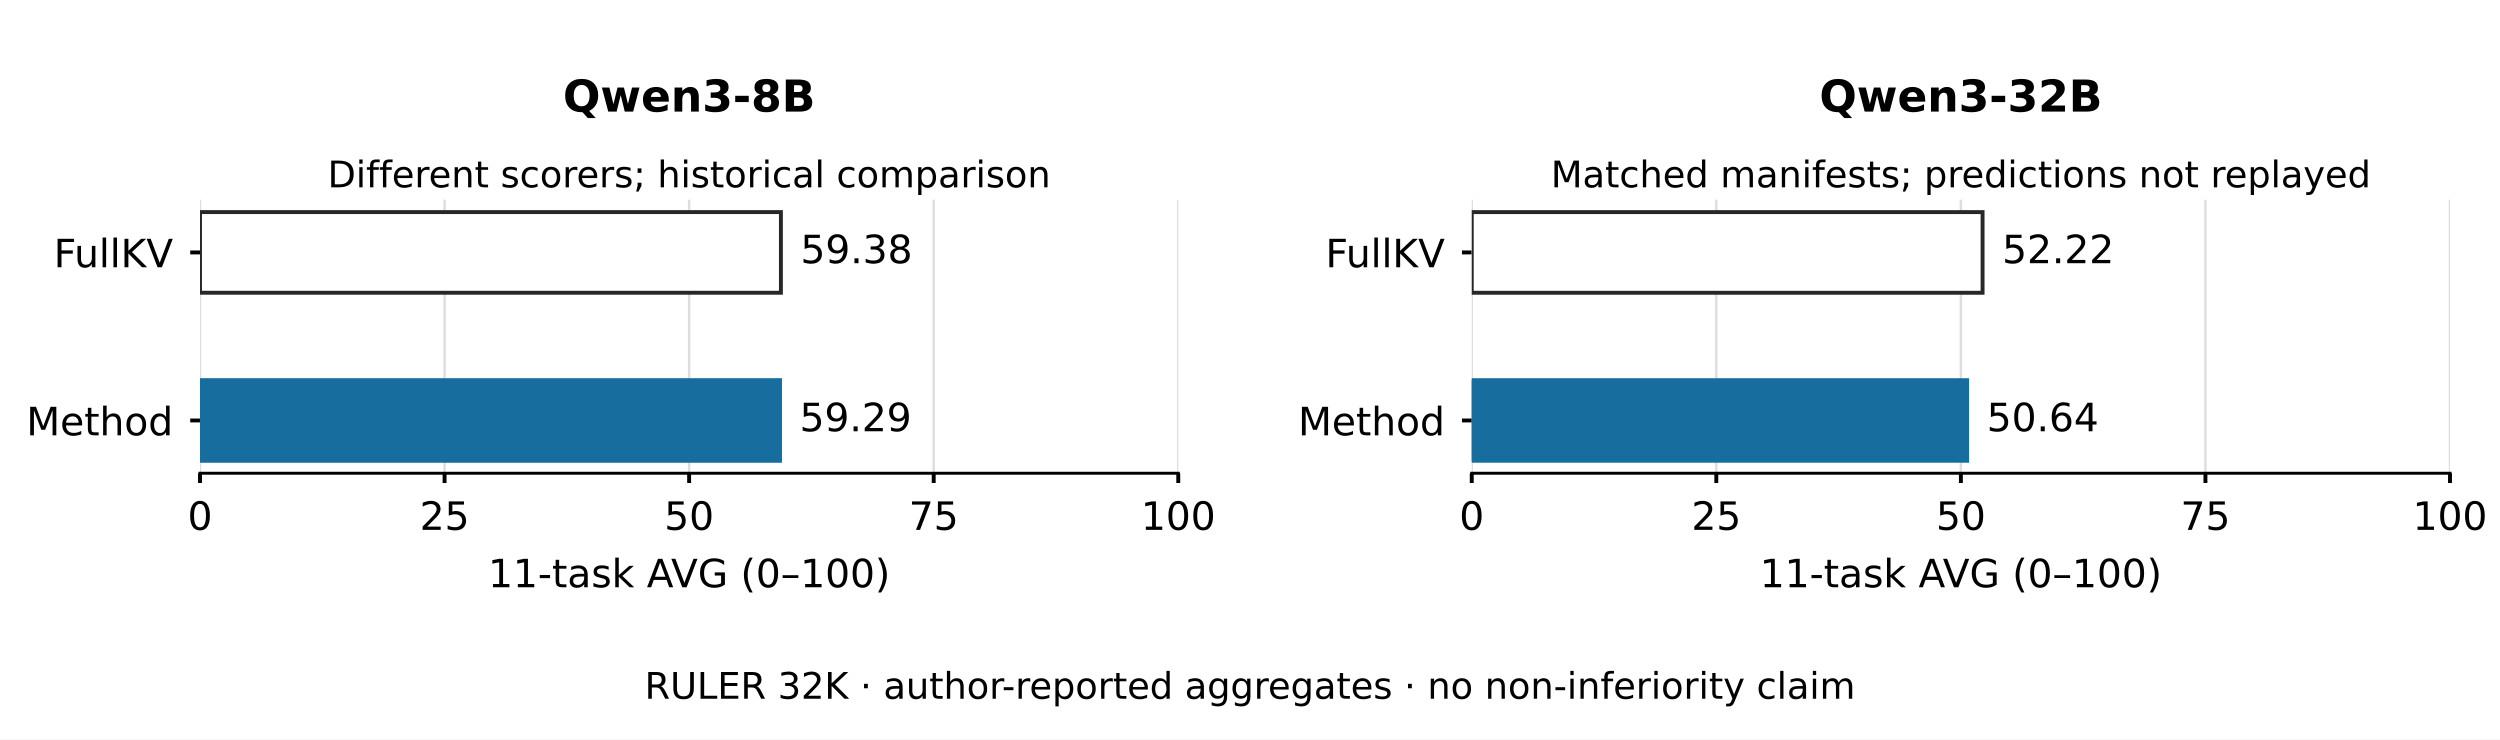
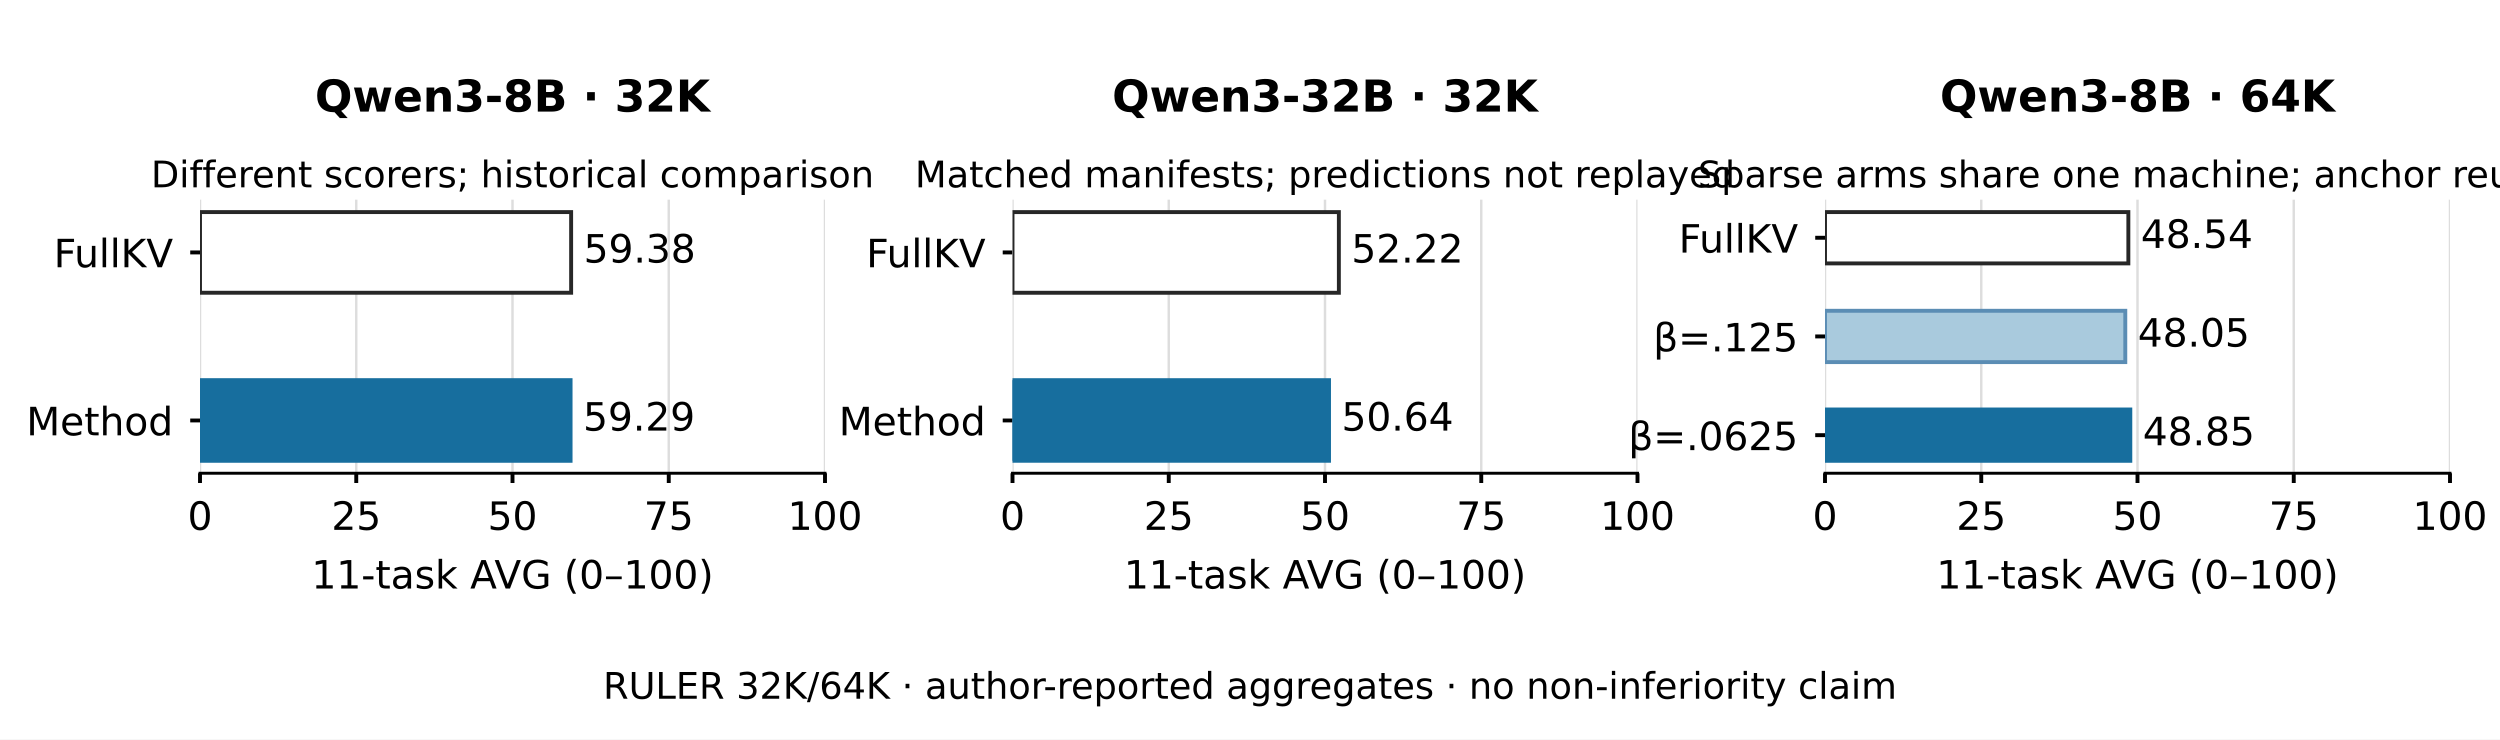
<svg xmlns="http://www.w3.org/2000/svg" xmlns:xlink="http://www.w3.org/1999/xlink" width="511.2pt" height="151.2pt" viewBox="0 0 511.2 151.2" version="1.1">
  <defs>
    <style type="text/css">*{stroke-linejoin: round; stroke-linecap: butt}</style>
  </defs>
  <g id="figure_1">
    <g id="patch_1">
      <path d="M 0 151.2  L 511.2 151.2  L 511.2 0  L 0 0  z " style="fill: #ffffff" />
    </g>
    <g id="axes_1">
      <g id="patch_2">
-         <path d="M 40.896 96.768  L 240.931 96.768  L 240.931 40.824  L 40.896 40.824  z " style="fill: #ffffff" />
+         <path d="M 40.896 96.768  L 168.696 96.768  L 168.696 40.824  L 40.896 40.824  z " style="fill: #ffffff" />
      </g>
      <g id="matplotlib.axis_1">
        <g id="xtick_1">
          <g id="line2d_1">
-             <path d="M 40.896 96.768  L 40.896 40.824  " clip-path="url(#pa87dd25553)" style="fill: none; stroke: #dddddd; stroke-width: 0.5; stroke-linecap: square" />
+             <path d="M 40.896 96.768  L 40.896 40.824  " clip-path="url(#p03a1dec776)" style="fill: none; stroke: #dddddd; stroke-width: 0.5; stroke-linecap: square" />
          </g>
          <g id="line2d_2">
            <defs>
-               <path id="m33d8950fba" d="M 0 0  L 0 2  " style="stroke: #000000; stroke-width: 0.8" />
+               <path id="mc6512f247d" d="M 0 0  L 0 2  " style="stroke: #000000; stroke-width: 0.8" />
            </defs>
            <g>
-               <use xlink:href="#m33d8950fba" x="40.896" y="96.768" style="stroke: #000000; stroke-width: 0.8" />
+               <use xlink:href="#mc6512f247d" x="40.896" y="96.768" style="stroke: #000000; stroke-width: 0.8" />
            </g>
          </g>
          <g id="text_1">
-             <text style="font-size: 8px; font-family: 'DejaVu Sans'; text-anchor: middle" x="40.896" y="108.347" transform="rotate(-0 40.896 108.3468)">0</text>
+             <text style="font-size: 8px; font-family: 'DejaVu Sans'; text-anchor: middle" x="40.896" y="108.346" transform="rotate(-0 40.896 108.3461)">0</text>
          </g>
        </g>
        <g id="xtick_2">
          <g id="line2d_3">
-             <path d="M 90.905 96.768  L 90.905 40.824  " clip-path="url(#pa87dd25553)" style="fill: none; stroke: #dddddd; stroke-width: 0.5; stroke-linecap: square" />
+             <path d="M 72.846 96.768  L 72.846 40.824  " clip-path="url(#p03a1dec776)" style="fill: none; stroke: #dddddd; stroke-width: 0.5; stroke-linecap: square" />
          </g>
          <g id="line2d_4">
            <g>
-               <use xlink:href="#m33d8950fba" x="90.905" y="96.768" style="stroke: #000000; stroke-width: 0.8" />
+               <use xlink:href="#mc6512f247d" x="72.846" y="96.768" style="stroke: #000000; stroke-width: 0.8" />
            </g>
          </g>
          <g id="text_2">
-             <text style="font-size: 8px; font-family: 'DejaVu Sans'; text-anchor: middle" x="90.905" y="108.347" transform="rotate(-0 90.9047 108.3468)">25</text>
+             <text style="font-size: 8px; font-family: 'DejaVu Sans'; text-anchor: middle" x="72.846" y="108.346" transform="rotate(-0 72.846 108.3461)">25</text>
          </g>
        </g>
        <g id="xtick_3">
          <g id="line2d_5">
-             <path d="M 140.913 96.768  L 140.913 40.824  " clip-path="url(#pa87dd25553)" style="fill: none; stroke: #dddddd; stroke-width: 0.5; stroke-linecap: square" />
+             <path d="M 104.796 96.768  L 104.796 40.824  " clip-path="url(#p03a1dec776)" style="fill: none; stroke: #dddddd; stroke-width: 0.5; stroke-linecap: square" />
          </g>
          <g id="line2d_6">
            <g>
-               <use xlink:href="#m33d8950fba" x="140.913" y="96.768" style="stroke: #000000; stroke-width: 0.8" />
+               <use xlink:href="#mc6512f247d" x="104.796" y="96.768" style="stroke: #000000; stroke-width: 0.8" />
            </g>
          </g>
          <g id="text_3">
-             <text style="font-size: 8px; font-family: 'DejaVu Sans'; text-anchor: middle" x="140.913" y="108.347" transform="rotate(-0 140.9134 108.3468)">50</text>
+             <text style="font-size: 8px; font-family: 'DejaVu Sans'; text-anchor: middle" x="104.796" y="108.346" transform="rotate(-0 104.796 108.3461)">50</text>
          </g>
        </g>
        <g id="xtick_4">
          <g id="line2d_7">
-             <path d="M 190.922 96.768  L 190.922 40.824  " clip-path="url(#pa87dd25553)" style="fill: none; stroke: #dddddd; stroke-width: 0.5; stroke-linecap: square" />
+             <path d="M 136.746 96.768  L 136.746 40.824  " clip-path="url(#p03a1dec776)" style="fill: none; stroke: #dddddd; stroke-width: 0.5; stroke-linecap: square" />
          </g>
          <g id="line2d_8">
            <g>
-               <use xlink:href="#m33d8950fba" x="190.922" y="96.768" style="stroke: #000000; stroke-width: 0.8" />
+               <use xlink:href="#mc6512f247d" x="136.746" y="96.768" style="stroke: #000000; stroke-width: 0.8" />
            </g>
          </g>
          <g id="text_4">
-             <text style="font-size: 8px; font-family: 'DejaVu Sans'; text-anchor: middle" x="190.922" y="108.347" transform="rotate(-0 190.9221 108.3468)">75</text>
+             <text style="font-size: 8px; font-family: 'DejaVu Sans'; text-anchor: middle" x="136.746" y="108.346" transform="rotate(-0 136.746 108.3461)">75</text>
          </g>
        </g>
        <g id="xtick_5">
          <g id="line2d_9">
-             <path d="M 240.931 96.768  L 240.931 40.824  " clip-path="url(#pa87dd25553)" style="fill: none; stroke: #dddddd; stroke-width: 0.5; stroke-linecap: square" />
+             <path d="M 168.696 96.768  L 168.696 40.824  " clip-path="url(#p03a1dec776)" style="fill: none; stroke: #dddddd; stroke-width: 0.5; stroke-linecap: square" />
          </g>
          <g id="line2d_10">
            <g>
-               <use xlink:href="#m33d8950fba" x="240.931" y="96.768" style="stroke: #000000; stroke-width: 0.8" />
+               <use xlink:href="#mc6512f247d" x="168.696" y="96.768" style="stroke: #000000; stroke-width: 0.8" />
            </g>
          </g>
          <g id="text_5">
-             <text style="font-size: 8px; font-family: 'DejaVu Sans'; text-anchor: middle" x="240.931" y="108.347" transform="rotate(-0 240.9308 108.3468)">100</text>
+             <text style="font-size: 8px; font-family: 'DejaVu Sans'; text-anchor: middle" x="168.696" y="108.346" transform="rotate(-0 168.696 108.3461)">100</text>
          </g>
        </g>
        <g id="text_6">
-           <text style="font-size: 8px; font-family: 'DejaVu Sans'; text-anchor: middle" x="140.913" y="120.089" transform="rotate(-0 140.9134 120.0893)">11-task AVG (0–100)</text>
+           <text style="font-size: 8px; font-family: 'DejaVu Sans'; text-anchor: middle" x="104.796" y="120.347" transform="rotate(-0 104.796 120.3468)">11-task AVG (0–100)</text>
        </g>
      </g>
      <g id="matplotlib.axis_2">
        <g id="ytick_1">
          <g id="line2d_11">
            <defs>
-               <path id="m85ba1b2234" d="M 0 0  L -2 0  " style="stroke: #000000; stroke-width: 0.8" />
+               <path id="m67d49ea31a" d="M 0 0  L -2 0  " style="stroke: #000000; stroke-width: 0.8" />
            </defs>
            <g>
-               <use xlink:href="#m85ba1b2234" x="40.896" y="51.614" style="stroke: #000000; stroke-width: 0.8" />
+               <use xlink:href="#m67d49ea31a" x="40.896" y="51.614" style="stroke: #000000; stroke-width: 0.8" />
            </g>
          </g>
          <g id="text_7">
            <text style="font-size: 8px; font-family: 'DejaVu Sans'; text-anchor: end" x="35.396" y="54.654" transform="rotate(-0 35.396 54.65356)">FullKV</text>
          </g>
        </g>
        <g id="ytick_2">
          <g id="line2d_12">
            <g>
-               <use xlink:href="#m85ba1b2234" x="40.896" y="85.978" style="stroke: #000000; stroke-width: 0.8" />
+               <use xlink:href="#m67d49ea31a" x="40.896" y="85.978" style="stroke: #000000; stroke-width: 0.8" />
            </g>
          </g>
          <g id="text_8">
            <text style="font-size: 8px; font-family: 'DejaVu Sans'; text-anchor: end" x="35.396" y="89.017" transform="rotate(-0 35.396 89.01719)">Method</text>
          </g>
        </g>
      </g>
      <g id="patch_3">
-         <path d="M 40.896 59.861  L 159.68 59.861  L 159.68 43.367  L 40.896 43.367  z " clip-path="url(#pa87dd25553)" style="fill: #ffffff; stroke: #272727; stroke-width: 0.8; stroke-linejoin: miter" />
+         <path d="M 40.896 59.861  L 116.786 59.861  L 116.786 43.367  L 40.896 43.367  z " clip-path="url(#p03a1dec776)" style="fill: #ffffff; stroke: #272727; stroke-width: 0.8; stroke-linejoin: miter" />
      </g>
      <g id="patch_4">
-         <path d="M 40.896 94.225  L 159.498 94.225  L 159.498 77.731  L 40.896 77.731  z " clip-path="url(#pa87dd25553)" style="fill: #176e9e; stroke: #176e9e; stroke-width: 0.8; stroke-linejoin: miter" />
+         <path d="M 40.896 94.225  L 116.67 94.225  L 116.67 77.731  L 40.896 77.731  z " clip-path="url(#p03a1dec776)" style="fill: #176e9e; stroke: #176e9e; stroke-width: 0.8; stroke-linejoin: miter" />
      </g>
      <g id="patch_5">
-         <path d="M 40.896 96.768  L 240.931 96.768  " style="fill: none; stroke: #000000; stroke-width: 0.6; stroke-linejoin: miter; stroke-linecap: square" />
+         <path d="M 40.896 96.768  L 168.696 96.768  " style="fill: none; stroke: #000000; stroke-width: 0.6; stroke-linejoin: miter; stroke-linecap: square" />
      </g>
      <g id="text_9">
-         <text style="font-size: 8px; font-family: 'DejaVu Sans'; text-anchor: start" x="163.681" y="53.822" transform="rotate(-0 163.681 53.82168)">59.38</text>
+         <text style="font-size: 8px; font-family: 'DejaVu Sans'; text-anchor: start" x="119.342" y="53.692" transform="rotate(-0 119.342 53.69231)">59.38</text>
      </g>
      <g id="text_10">
-         <text style="font-size: 8px; font-family: 'DejaVu Sans'; text-anchor: start" x="163.499" y="88.185" transform="rotate(-0 163.4991 88.18532)">59.29</text>
+         <text style="font-size: 8px; font-family: 'DejaVu Sans'; text-anchor: start" x="119.226" y="88.056" transform="rotate(-0 119.2258 88.05594)">59.29</text>
      </g>
      <g id="text_11">
-         <text style="font-size: 7.5px; font-family: 'DejaVu Sans'; text-anchor: middle" x="140.913" y="38.307" transform="rotate(-0 140.9134 38.30652)">Different scorers; historical comparison</text>
+         <text style="font-size: 7.5px; font-family: 'DejaVu Sans'; text-anchor: middle" x="104.796" y="38.307" transform="rotate(-0 104.796 38.30652)">Different scorers; historical comparison</text>
      </g>
      <g id="text_12">
-         <text style="font-weight: 700; font-size: 9px; font-family: 'DejaVu Sans'; text-anchor: middle" x="140.913" y="22.824" transform="rotate(-0 140.9134 22.824)">Qwen3-8B</text>
+         <text style="font-weight: 700; font-size: 9px; font-family: 'DejaVu Sans'; text-anchor: middle" x="104.796" y="22.824" transform="rotate(-0 104.796 22.824)">Qwen3-8B · 32K</text>
      </g>
    </g>
    <g id="axes_2">
      <g id="patch_6">
-         <path d="M 300.941 96.768  L 500.976 96.768  L 500.976 40.824  L 300.941 40.824  z " style="fill: #ffffff" />
+         <path d="M 207.036 96.768  L 334.836 96.768  L 334.836 40.824  L 207.036 40.824  z " style="fill: #ffffff" />
      </g>
      <g id="matplotlib.axis_3">
        <g id="xtick_6">
          <g id="line2d_13">
-             <path d="M 300.941 96.768  L 300.941 40.824  " clip-path="url(#p042974cb4c)" style="fill: none; stroke: #dddddd; stroke-width: 0.5; stroke-linecap: square" />
+             <path d="M 207.036 96.768  L 207.036 40.824  " clip-path="url(#pc98c5c4b9f)" style="fill: none; stroke: #dddddd; stroke-width: 0.5; stroke-linecap: square" />
          </g>
          <g id="line2d_14">
            <g>
-               <use xlink:href="#m33d8950fba" x="300.941" y="96.768" style="stroke: #000000; stroke-width: 0.8" />
+               <use xlink:href="#mc6512f247d" x="207.036" y="96.768" style="stroke: #000000; stroke-width: 0.8" />
            </g>
          </g>
          <g id="text_13">
-             <text style="font-size: 8px; font-family: 'DejaVu Sans'; text-anchor: middle" x="300.941" y="108.347" transform="rotate(-0 300.9412 108.3468)">0</text>
+             <text style="font-size: 8px; font-family: 'DejaVu Sans'; text-anchor: middle" x="207.036" y="108.346" transform="rotate(-0 207.036 108.3461)">0</text>
          </g>
        </g>
        <g id="xtick_7">
          <g id="line2d_15">
-             <path d="M 350.95 96.768  L 350.95 40.824  " clip-path="url(#p042974cb4c)" style="fill: none; stroke: #dddddd; stroke-width: 0.5; stroke-linecap: square" />
+             <path d="M 238.986 96.768  L 238.986 40.824  " clip-path="url(#pc98c5c4b9f)" style="fill: none; stroke: #dddddd; stroke-width: 0.5; stroke-linecap: square" />
          </g>
          <g id="line2d_16">
            <g>
-               <use xlink:href="#m33d8950fba" x="350.95" y="96.768" style="stroke: #000000; stroke-width: 0.8" />
+               <use xlink:href="#mc6512f247d" x="238.986" y="96.768" style="stroke: #000000; stroke-width: 0.8" />
            </g>
          </g>
          <g id="text_14">
-             <text style="font-size: 8px; font-family: 'DejaVu Sans'; text-anchor: middle" x="350.95" y="108.347" transform="rotate(-0 350.9499 108.3468)">25</text>
+             <text style="font-size: 8px; font-family: 'DejaVu Sans'; text-anchor: middle" x="238.986" y="108.346" transform="rotate(-0 238.986 108.3461)">25</text>
          </g>
        </g>
        <g id="xtick_8">
          <g id="line2d_17">
-             <path d="M 400.959 96.768  L 400.959 40.824  " clip-path="url(#p042974cb4c)" style="fill: none; stroke: #dddddd; stroke-width: 0.5; stroke-linecap: square" />
+             <path d="M 270.936 96.768  L 270.936 40.824  " clip-path="url(#pc98c5c4b9f)" style="fill: none; stroke: #dddddd; stroke-width: 0.5; stroke-linecap: square" />
          </g>
          <g id="line2d_18">
            <g>
-               <use xlink:href="#m33d8950fba" x="400.959" y="96.768" style="stroke: #000000; stroke-width: 0.8" />
+               <use xlink:href="#mc6512f247d" x="270.936" y="96.768" style="stroke: #000000; stroke-width: 0.8" />
            </g>
          </g>
          <g id="text_15">
-             <text style="font-size: 8px; font-family: 'DejaVu Sans'; text-anchor: middle" x="400.959" y="108.347" transform="rotate(-0 400.9586 108.3468)">50</text>
+             <text style="font-size: 8px; font-family: 'DejaVu Sans'; text-anchor: middle" x="270.936" y="108.346" transform="rotate(-0 270.936 108.3461)">50</text>
          </g>
        </g>
        <g id="xtick_9">
          <g id="line2d_19">
-             <path d="M 450.967 96.768  L 450.967 40.824  " clip-path="url(#p042974cb4c)" style="fill: none; stroke: #dddddd; stroke-width: 0.5; stroke-linecap: square" />
+             <path d="M 302.886 96.768  L 302.886 40.824  " clip-path="url(#pc98c5c4b9f)" style="fill: none; stroke: #dddddd; stroke-width: 0.5; stroke-linecap: square" />
          </g>
          <g id="line2d_20">
            <g>
-               <use xlink:href="#m33d8950fba" x="450.967" y="96.768" style="stroke: #000000; stroke-width: 0.8" />
+               <use xlink:href="#mc6512f247d" x="302.886" y="96.768" style="stroke: #000000; stroke-width: 0.8" />
            </g>
          </g>
          <g id="text_16">
-             <text style="font-size: 8px; font-family: 'DejaVu Sans'; text-anchor: middle" x="450.967" y="108.347" transform="rotate(-0 450.9673 108.3468)">75</text>
+             <text style="font-size: 8px; font-family: 'DejaVu Sans'; text-anchor: middle" x="302.886" y="108.346" transform="rotate(-0 302.886 108.3461)">75</text>
          </g>
        </g>
        <g id="xtick_10">
          <g id="line2d_21">
-             <path d="M 500.976 96.768  L 500.976 40.824  " clip-path="url(#p042974cb4c)" style="fill: none; stroke: #dddddd; stroke-width: 0.5; stroke-linecap: square" />
+             <path d="M 334.836 96.768  L 334.836 40.824  " clip-path="url(#pc98c5c4b9f)" style="fill: none; stroke: #dddddd; stroke-width: 0.5; stroke-linecap: square" />
          </g>
          <g id="line2d_22">
            <g>
-               <use xlink:href="#m33d8950fba" x="500.976" y="96.768" style="stroke: #000000; stroke-width: 0.8" />
+               <use xlink:href="#mc6512f247d" x="334.836" y="96.768" style="stroke: #000000; stroke-width: 0.8" />
            </g>
          </g>
          <g id="text_17">
-             <text style="font-size: 8px; font-family: 'DejaVu Sans'; text-anchor: middle" x="500.976" y="108.347" transform="rotate(-0 500.976 108.3468)">100</text>
+             <text style="font-size: 8px; font-family: 'DejaVu Sans'; text-anchor: middle" x="334.836" y="108.346" transform="rotate(-0 334.836 108.3461)">100</text>
          </g>
        </g>
        <g id="text_18">
-           <text style="font-size: 8px; font-family: 'DejaVu Sans'; text-anchor: middle" x="400.959" y="120.089" transform="rotate(-0 400.9586 120.0893)">11-task AVG (0–100)</text>
+           <text style="font-size: 8px; font-family: 'DejaVu Sans'; text-anchor: middle" x="270.936" y="120.347" transform="rotate(-0 270.936 120.3468)">11-task AVG (0–100)</text>
        </g>
      </g>
      <g id="matplotlib.axis_4">
        <g id="ytick_3">
          <g id="line2d_23">
            <g>
-               <use xlink:href="#m85ba1b2234" x="300.941" y="51.614" style="stroke: #000000; stroke-width: 0.8" />
+               <use xlink:href="#m67d49ea31a" x="207.036" y="51.614" style="stroke: #000000; stroke-width: 0.8" />
            </g>
          </g>
          <g id="text_19">
-             <text style="font-size: 8px; font-family: 'DejaVu Sans'; text-anchor: end" x="295.441" y="54.654" transform="rotate(-0 295.4412 54.65356)">FullKV</text>
+             <text style="font-size: 8px; font-family: 'DejaVu Sans'; text-anchor: end" x="201.536" y="54.654" transform="rotate(-0 201.536 54.65356)">FullKV</text>
          </g>
        </g>
        <g id="ytick_4">
          <g id="line2d_24">
            <g>
-               <use xlink:href="#m85ba1b2234" x="300.941" y="85.978" style="stroke: #000000; stroke-width: 0.8" />
+               <use xlink:href="#m67d49ea31a" x="207.036" y="85.978" style="stroke: #000000; stroke-width: 0.8" />
            </g>
          </g>
          <g id="text_20">
-             <text style="font-size: 8px; font-family: 'DejaVu Sans'; text-anchor: end" x="295.441" y="89.017" transform="rotate(-0 295.4412 89.01719)">Method</text>
+             <text style="font-size: 8px; font-family: 'DejaVu Sans'; text-anchor: end" x="201.536" y="89.017" transform="rotate(-0 201.536 89.01719)">Method</text>
          </g>
        </g>
      </g>
      <g id="patch_7">
-         <path d="M 300.941 59.861  L 405.396 59.861  L 405.396 43.367  L 300.941 43.367  z " clip-path="url(#p042974cb4c)" style="fill: #ffffff; stroke: #272727; stroke-width: 0.8; stroke-linejoin: miter" />
+         <path d="M 207.036 59.861  L 273.771 59.861  L 273.771 43.367  L 207.036 43.367  z " clip-path="url(#pc98c5c4b9f)" style="fill: #ffffff; stroke: #272727; stroke-width: 0.8; stroke-linejoin: miter" />
      </g>
      <g id="patch_8">
-         <path d="M 300.941 94.225  L 402.244 94.225  L 402.244 77.731  L 300.941 77.731  z " clip-path="url(#p042974cb4c)" style="fill: #176e9e; stroke: #176e9e; stroke-width: 0.8; stroke-linejoin: miter" />
+         <path d="M 207.036 94.225  L 271.757 94.225  L 271.757 77.731  L 207.036 77.731  z " clip-path="url(#pc98c5c4b9f)" style="fill: #176e9e; stroke: #176e9e; stroke-width: 0.8; stroke-linejoin: miter" />
      </g>
      <g id="patch_9">
-         <path d="M 300.941 96.768  L 500.976 96.768  " style="fill: none; stroke: #000000; stroke-width: 0.6; stroke-linejoin: miter; stroke-linecap: square" />
+         <path d="M 207.036 96.768  L 334.836 96.768  " style="fill: none; stroke: #000000; stroke-width: 0.6; stroke-linejoin: miter; stroke-linecap: square" />
      </g>
      <g id="text_21">
-         <text style="font-size: 8px; font-family: 'DejaVu Sans'; text-anchor: start" x="409.396" y="53.822" transform="rotate(-0 409.3964 53.82168)">52.22</text>
+         <text style="font-size: 8px; font-family: 'DejaVu Sans'; text-anchor: start" x="276.327" y="53.692" transform="rotate(-0 276.3268 53.69231)">52.22</text>
      </g>
      <g id="text_22">
-         <text style="font-size: 8px; font-family: 'DejaVu Sans'; text-anchor: start" x="406.245" y="88.185" transform="rotate(-0 406.245 88.18532)">50.64</text>
+         <text style="font-size: 8px; font-family: 'DejaVu Sans'; text-anchor: start" x="274.313" y="88.056" transform="rotate(-0 274.3134 88.05594)">50.64</text>
      </g>
      <g id="text_23">
-         <text style="font-size: 7.5px; font-family: 'DejaVu Sans'; text-anchor: middle" x="400.959" y="38.307" transform="rotate(-0 400.9586 38.30652)">Matched manifests; predictions not replayed</text>
+         <text style="font-size: 7.5px; font-family: 'DejaVu Sans'; text-anchor: middle" x="270.936" y="38.307" transform="rotate(-0 270.936 38.30652)">Matched manifests; predictions not replayed</text>
      </g>
      <g id="text_24">
-         <text style="font-weight: 700; font-size: 9px; font-family: 'DejaVu Sans'; text-anchor: middle" x="400.959" y="22.824" transform="rotate(-0 400.9586 22.824)">Qwen3-32B</text>
+         <text style="font-weight: 700; font-size: 9px; font-family: 'DejaVu Sans'; text-anchor: middle" x="270.936" y="22.824" transform="rotate(-0 270.936 22.824)">Qwen3-32B · 32K</text>
      </g>
    </g>
-     <g id="text_25">
-       <text style="font-size: 7.5px; font-family: 'DejaVu Sans'; text-anchor: middle" x="255.6" y="142.884" transform="rotate(-0 255.6 142.884)">RULER 32K · author-reported aggregates · no non-inferiority claim</text>
+     <g id="axes_3">
+       <g id="patch_10">
+         <path d="M 373.176 96.768  L 500.976 96.768  L 500.976 40.824  L 373.176 40.824  z " style="fill: #ffffff" />
+       </g>
+       <g id="matplotlib.axis_5">
+         <g id="xtick_11">
+           <g id="line2d_25">
+             <path d="M 373.176 96.768  L 373.176 40.824  " clip-path="url(#pc907d767c3)" style="fill: none; stroke: #dddddd; stroke-width: 0.5; stroke-linecap: square" />
+           </g>
+           <g id="line2d_26">
+             <g>
+               <use xlink:href="#mc6512f247d" x="373.176" y="96.768" style="stroke: #000000; stroke-width: 0.8" />
+             </g>
+           </g>
+           <g id="text_25">
+             <text style="font-size: 8px; font-family: 'DejaVu Sans'; text-anchor: middle" x="373.176" y="108.346" transform="rotate(-0 373.176 108.3461)">0</text>
+           </g>
+         </g>
+         <g id="xtick_12">
+           <g id="line2d_27">
+             <path d="M 405.126 96.768  L 405.126 40.824  " clip-path="url(#pc907d767c3)" style="fill: none; stroke: #dddddd; stroke-width: 0.5; stroke-linecap: square" />
+           </g>
+           <g id="line2d_28">
+             <g>
+               <use xlink:href="#mc6512f247d" x="405.126" y="96.768" style="stroke: #000000; stroke-width: 0.8" />
+             </g>
+           </g>
+           <g id="text_26">
+             <text style="font-size: 8px; font-family: 'DejaVu Sans'; text-anchor: middle" x="405.126" y="108.346" transform="rotate(-0 405.126 108.3461)">25</text>
+           </g>
+         </g>
+         <g id="xtick_13">
+           <g id="line2d_29">
+             <path d="M 437.076 96.768  L 437.076 40.824  " clip-path="url(#pc907d767c3)" style="fill: none; stroke: #dddddd; stroke-width: 0.5; stroke-linecap: square" />
+           </g>
+           <g id="line2d_30">
+             <g>
+               <use xlink:href="#mc6512f247d" x="437.076" y="96.768" style="stroke: #000000; stroke-width: 0.8" />
+             </g>
+           </g>
+           <g id="text_27">
+             <text style="font-size: 8px; font-family: 'DejaVu Sans'; text-anchor: middle" x="437.076" y="108.346" transform="rotate(-0 437.076 108.3461)">50</text>
+           </g>
+         </g>
+         <g id="xtick_14">
+           <g id="line2d_31">
+             <path d="M 469.026 96.768  L 469.026 40.824  " clip-path="url(#pc907d767c3)" style="fill: none; stroke: #dddddd; stroke-width: 0.5; stroke-linecap: square" />
+           </g>
+           <g id="line2d_32">
+             <g>
+               <use xlink:href="#mc6512f247d" x="469.026" y="96.768" style="stroke: #000000; stroke-width: 0.8" />
+             </g>
+           </g>
+           <g id="text_28">
+             <text style="font-size: 8px; font-family: 'DejaVu Sans'; text-anchor: middle" x="469.026" y="108.346" transform="rotate(-0 469.026 108.3461)">75</text>
+           </g>
+         </g>
+         <g id="xtick_15">
+           <g id="line2d_33">
+             <path d="M 500.976 96.768  L 500.976 40.824  " clip-path="url(#pc907d767c3)" style="fill: none; stroke: #dddddd; stroke-width: 0.5; stroke-linecap: square" />
+           </g>
+           <g id="line2d_34">
+             <g>
+               <use xlink:href="#mc6512f247d" x="500.976" y="96.768" style="stroke: #000000; stroke-width: 0.8" />
+             </g>
+           </g>
+           <g id="text_29">
+             <text style="font-size: 8px; font-family: 'DejaVu Sans'; text-anchor: middle" x="500.976" y="108.346" transform="rotate(-0 500.976 108.3461)">100</text>
+           </g>
+         </g>
+         <g id="text_30">
+           <text style="font-size: 8px; font-family: 'DejaVu Sans'; text-anchor: middle" x="437.076" y="120.347" transform="rotate(-0 437.076 120.3468)">11-task AVG (0–100)</text>
+         </g>
+       </g>
+       <g id="matplotlib.axis_6">
+         <g id="ytick_5">
+           <g id="line2d_35">
+             <g>
+               <use xlink:href="#m67d49ea31a" x="373.176" y="48.614" style="stroke: #000000; stroke-width: 0.8" />
+             </g>
+           </g>
+           <g id="text_31">
+             <text style="font-size: 8px; font-family: 'DejaVu Sans'; text-anchor: end" x="367.676" y="51.654" transform="rotate(-0 367.676 51.65356)">FullKV</text>
+           </g>
+         </g>
+         <g id="ytick_6">
+           <g id="line2d_36">
+             <g>
+               <use xlink:href="#m67d49ea31a" x="373.176" y="68.796" style="stroke: #000000; stroke-width: 0.8" />
+             </g>
+           </g>
+           <g id="text_32">
+             <text style="font-size: 8px; font-family: 'DejaVu Sans'; text-anchor: end" x="367.676" y="71.86" transform="rotate(-0 367.676 71.86038)">β=.125</text>
+           </g>
+         </g>
+         <g id="ytick_7">
+           <g id="line2d_37">
+             <g>
+               <use xlink:href="#m67d49ea31a" x="373.176" y="88.978" style="stroke: #000000; stroke-width: 0.8" />
+             </g>
+           </g>
+           <g id="text_33">
+             <text style="font-size: 8px; font-family: 'DejaVu Sans'; text-anchor: end" x="367.676" y="92.042" transform="rotate(-0 367.676 92.04219)">β=.0625</text>
+           </g>
+         </g>
+       </g>
+       <g id="patch_11">
+         <path d="M 373.176 53.861  L 435.205 53.861  L 435.205 43.367  L 373.176 43.367  z " clip-path="url(#pc907d767c3)" style="fill: #ffffff; stroke: #272727; stroke-width: 0.8; stroke-linejoin: miter" />
+       </g>
+       <g id="patch_12">
+         <path d="M 373.176 74.043  L 434.578 74.043  L 434.578 63.549  L 373.176 63.549  z " clip-path="url(#pc907d767c3)" style="fill: #a9cadd; stroke: #5b8db4; stroke-width: 0.8; stroke-linejoin: miter" />
+       </g>
+       <g id="patch_13">
+         <path d="M 373.176 94.225  L 435.606 94.225  L 435.606 83.731  L 373.176 83.731  z " clip-path="url(#pc907d767c3)" style="fill: #176e9e; stroke: #176e9e; stroke-width: 0.8; stroke-linejoin: miter" />
+       </g>
+       <g id="patch_14">
+         <path d="M 373.176 96.768  L 500.976 96.768  " style="fill: none; stroke: #000000; stroke-width: 0.6; stroke-linejoin: miter; stroke-linecap: square" />
+       </g>
+       <g id="text_34">
+         <text style="font-size: 8px; font-family: 'DejaVu Sans'; text-anchor: start" x="437.761" y="50.692" transform="rotate(-0 437.7615 50.69231)">48.54</text>
+       </g>
+       <g id="text_35">
+         <text style="font-size: 8px; font-family: 'DejaVu Sans'; text-anchor: start" x="437.134" y="70.874" transform="rotate(-0 437.1341 70.87413)">48.05</text>
+       </g>
+       <g id="text_36">
+         <text style="font-size: 8px; font-family: 'DejaVu Sans'; text-anchor: start" x="438.162" y="91.056" transform="rotate(-0 438.1623 91.05594)">48.85</text>
+       </g>
+       <g id="text_37">
+         <text style="font-size: 7.5px; font-family: 'DejaVu Sans'; text-anchor: middle" x="437.076" y="38.307" transform="rotate(-0 437.076 38.30652)">Sparse arms share one machine; anchor reused</text>
+       </g>
+       <g id="text_38">
+         <text style="font-weight: 700; font-size: 9px; font-family: 'DejaVu Sans'; text-anchor: middle" x="437.076" y="22.824" transform="rotate(-0 437.076 22.824)">Qwen3-8B · 64K</text>
+       </g>
+     </g>
+     <g id="text_39">
+       <text style="font-size: 7.5px; font-family: 'DejaVu Sans'; text-anchor: middle" x="255.6" y="142.884" transform="rotate(-0 255.6 142.884)">RULER 32K/64K · author-reported aggregates · no non-inferiority claim</text>
    </g>
  </g>
  <defs>
-     <clipPath id="pa87dd25553">
-       <rect x="40.896" y="40.824" width="200.035" height="55.944" />
+     <clipPath id="p03a1dec776">
+       <rect x="40.896" y="40.824" width="127.8" height="55.944" />
    </clipPath>
-     <clipPath id="p042974cb4c">
-       <rect x="300.941" y="40.824" width="200.035" height="55.944" />
+     <clipPath id="pc98c5c4b9f">
+       <rect x="207.036" y="40.824" width="127.8" height="55.944" />
+     </clipPath>
+     <clipPath id="pc907d767c3">
+       <rect x="373.176" y="40.824" width="127.8" height="55.944" />
    </clipPath>
  </defs>
</svg>
